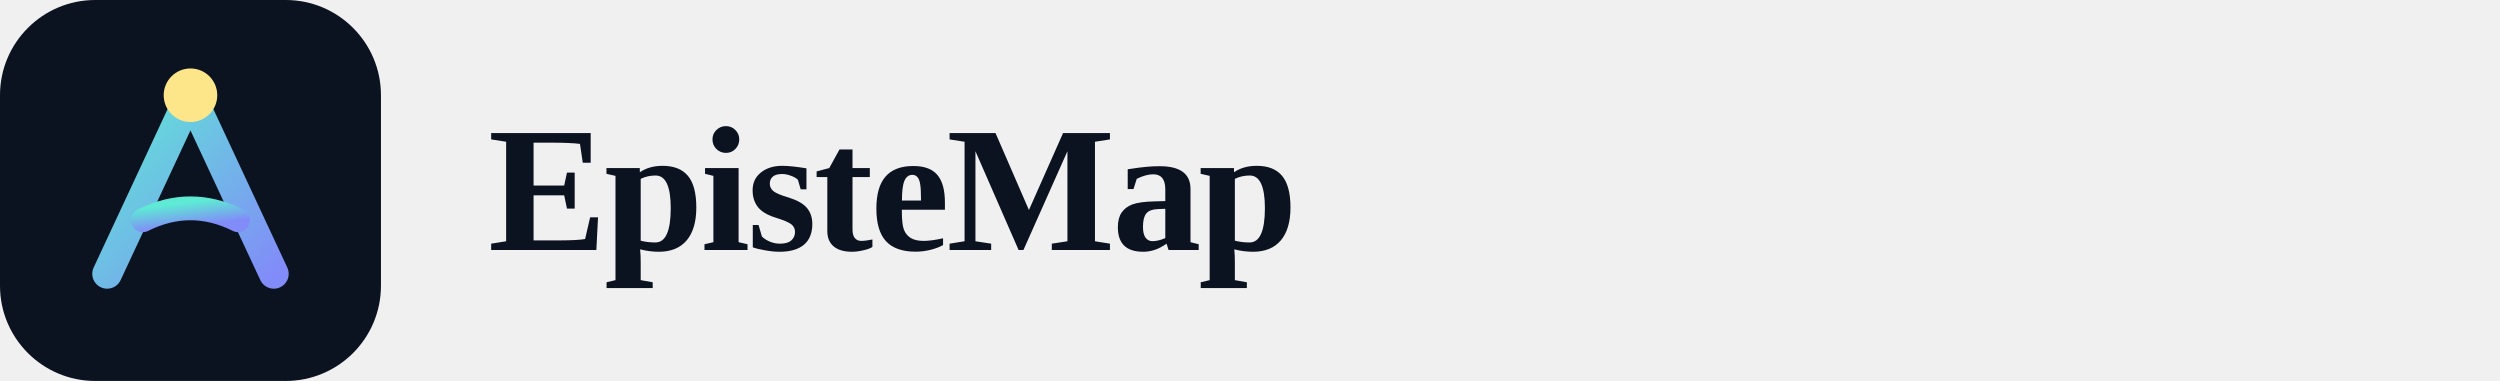
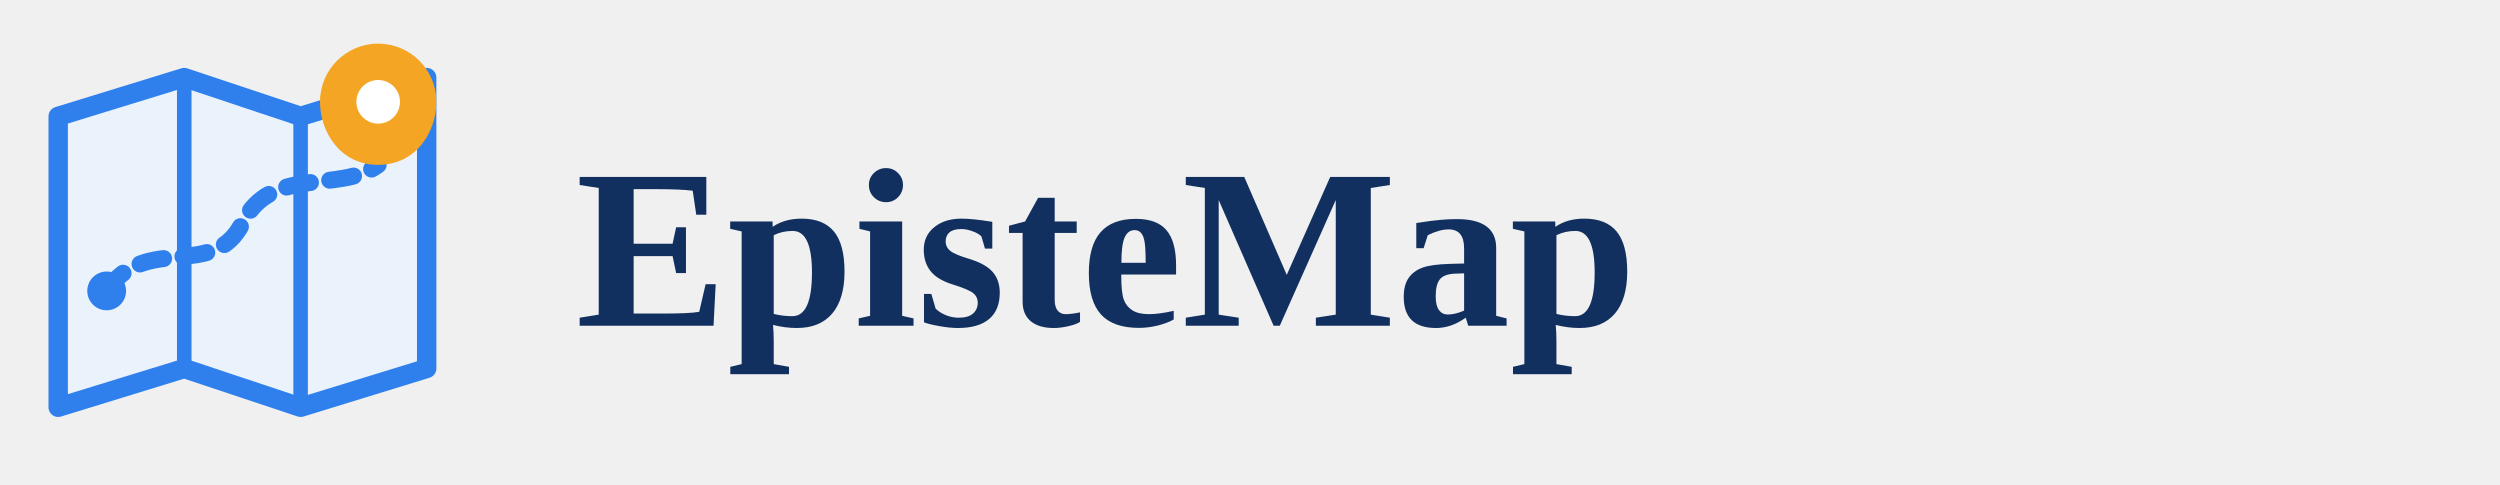
- <svg xmlns="http://www.w3.org/2000/svg" viewBox="0 0 420 64" width="420" height="64">
-   <defs>
-     <linearGradient id="ea-g" x1="0" y1="0" x2="1" y2="1">
-       <stop offset="0" stop-color="#5EEAD4" />
-       <stop offset="1" stop-color="#818CF8" />
-     </linearGradient>
-   </defs>
-   <rect width="64" height="64" rx="16" fill="#0B1220" />
-   <path d="M18 46 L32 16 L46 46" fill="none" stroke="url(#ea-g)" stroke-width="5" stroke-linecap="round" stroke-linejoin="round" />
-   <path d="M24 37 Q32 33 40 37" fill="none" stroke="url(#ea-g)" stroke-width="4" stroke-linecap="round" />
-   <circle cx="32" cy="16" r="4.5" fill="#FDE68A" />
-   <text x="82" y="42" font-family="Source Serif 4, Georgia, serif" font-size="30" font-weight="600" fill="#0B1220" letter-spacing="-0.5">EpisteMap</text>
+ <svg xmlns="http://www.w3.org/2000/svg" viewBox="0 0 330 64" width="330" height="64" role="img" aria-label="EpisteMap">
+   <g transform="translate(0,0) scale(0.64)">
+     <path d="M12 24 L38 16 L62 24 L88 16 V76 L62 84 L38 76 L12 84 Z" fill="#EAF2FC" stroke="#2F80ED" stroke-width="4" stroke-linejoin="round" />
+     <path d="M38 16 V76 M62 24 V84" stroke="#2F80ED" stroke-width="3" />
+     <path d="M22 60 C30 48 44 58 50 46 S70 40 78 34" fill="none" stroke="#2F80ED" stroke-width="3.5" stroke-dasharray="5 4" stroke-linecap="round" />
+     <path d="M78 34 c-8 0 -12 -7 -12 -13 a12 12 0 0 1 24 0 c0 6 -4 13 -12 13z" fill="#F5A524" />
+     <circle cx="78" cy="21" r="4.5" fill="#fff" />
+     <circle cx="22" cy="60" r="4" fill="#2F80ED" />
+   </g>
+   <text x="76" y="43" font-family="Source Serif 4, Georgia, serif" font-size="30" font-weight="700" fill="#12305F">EpisteMap</text>
</svg>
